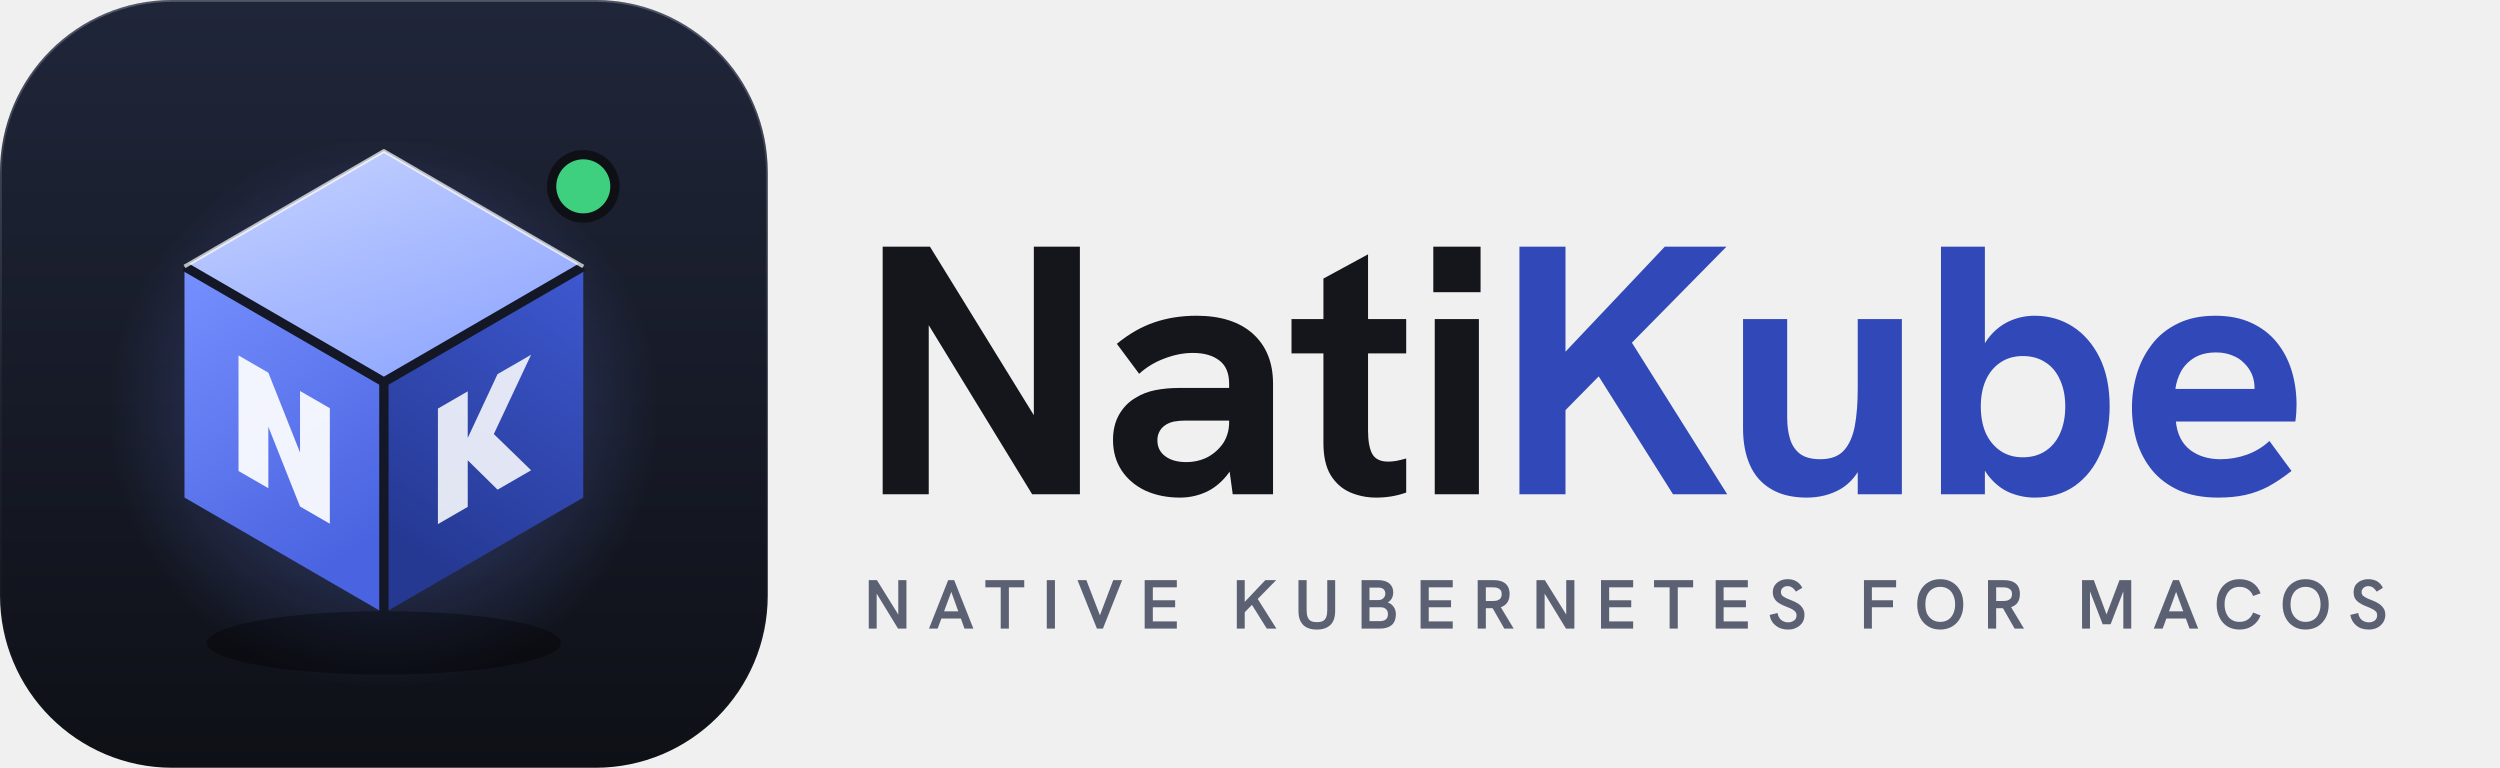
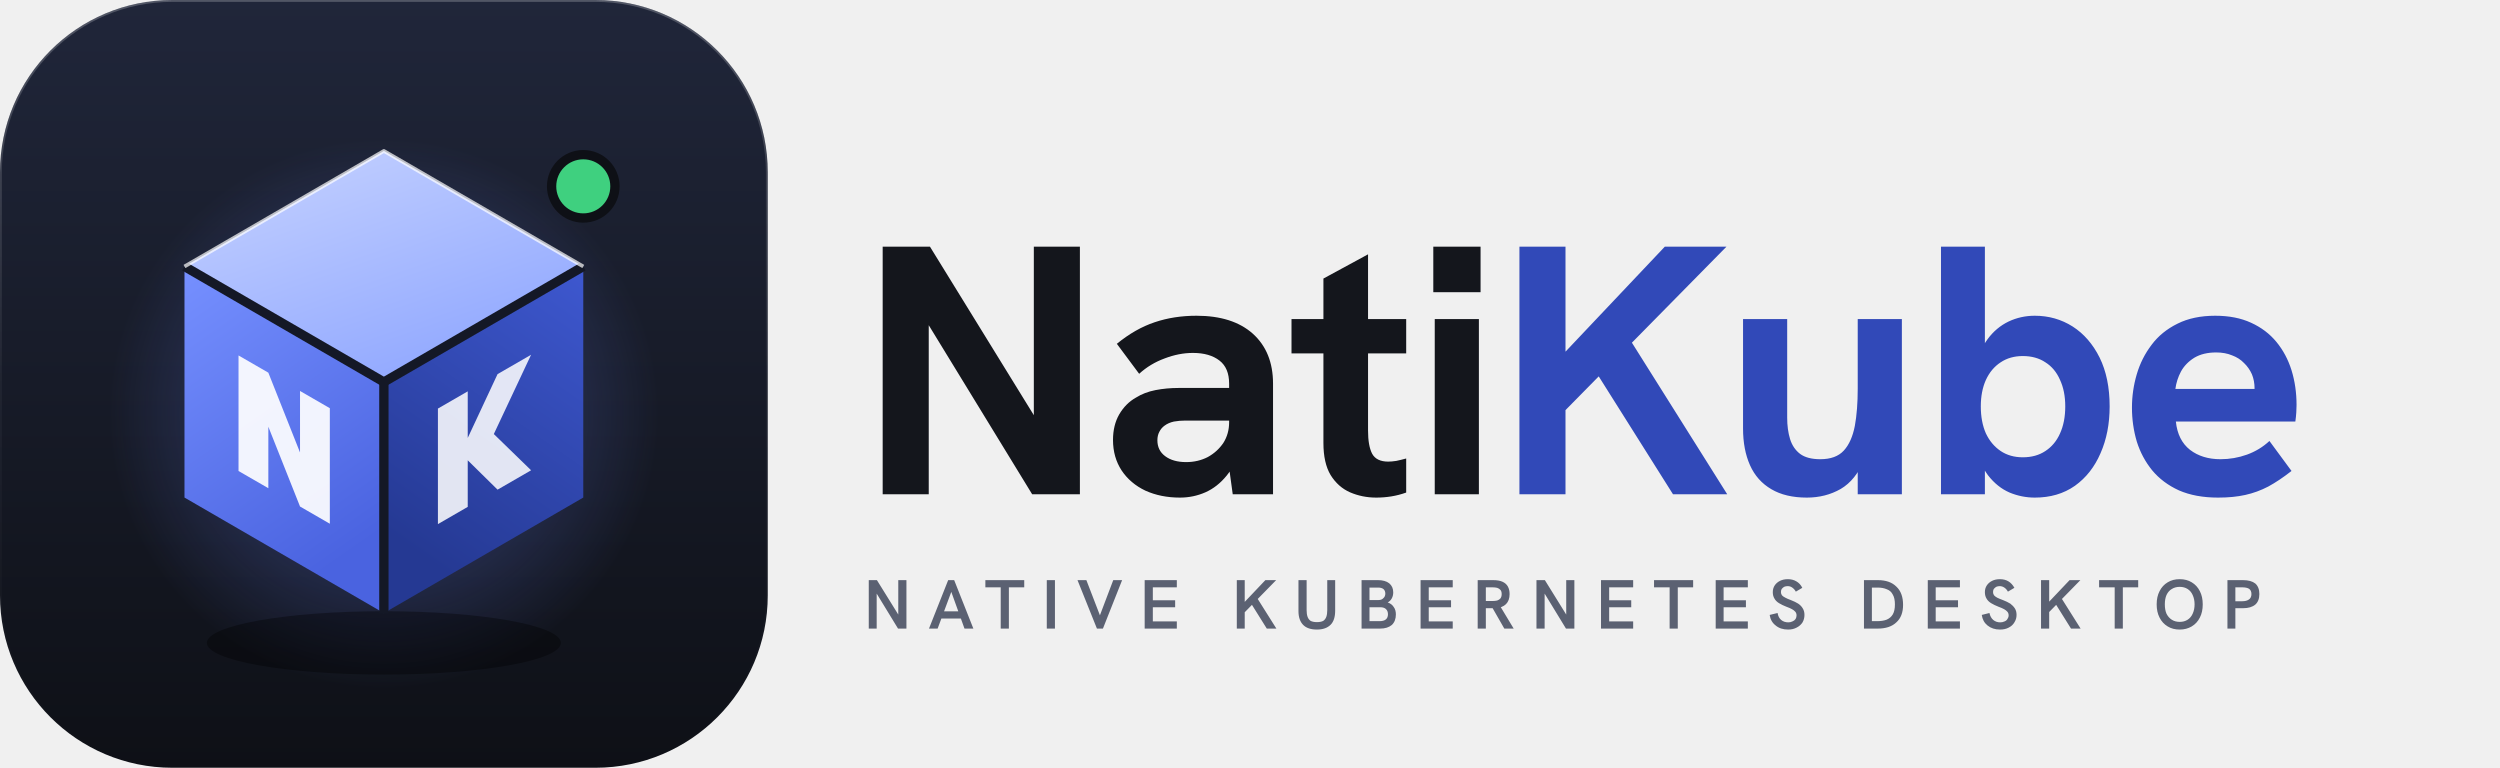
<svg xmlns="http://www.w3.org/2000/svg" viewBox="0 0 1042 320" width="1042" height="320" role="img" aria-label="NatiKube">
  <svg x="0" y="0" width="320" height="320" viewBox="100 100 824 824">
    <defs>
      <linearGradient id="bg" x1="0" y1="0" x2="0" y2="1">
        <stop offset="0" stop-color="#20263A" />
        <stop offset="1" stop-color="#0E1016" />
      </linearGradient>
      <radialGradient id="glow" cx="0.5" cy="0.52" r="0.42">
        <stop offset="0" stop-color="#6C86FF" stop-opacity="0.45" />
        <stop offset="1" stop-color="#6C86FF" stop-opacity="0" />
      </radialGradient>
      <linearGradient id="top" x1="0.2" y1="0" x2="0.8" y2="1">
        <stop offset="0" stop-color="#C3D0FF" />
        <stop offset="1" stop-color="#8CA4FF" />
      </linearGradient>
      <linearGradient id="left" x1="0" y1="0" x2="0.4" y2="1">
        <stop offset="0" stop-color="#7690FF" />
        <stop offset="1" stop-color="#4A63E0" />
      </linearGradient>
      <linearGradient id="right" x1="1" y1="0" x2="0.6" y2="1">
        <stop offset="0" stop-color="#3E58D0" />
        <stop offset="1" stop-color="#253993" />
      </linearGradient>
      <linearGradient id="rim" x1="0" y1="0" x2="0" y2="1">
        <stop offset="0" stop-color="#FFFFFF" stop-opacity="0.22" />
        <stop offset="0.5" stop-color="#FFFFFF" stop-opacity="0.04" />
        <stop offset="1" stop-color="#FFFFFF" stop-opacity="0" />
      </linearGradient>
    </defs>
    <rect x="100" y="100" width="824" height="824" rx="185" fill="url(#bg)" />
    <rect x="101" y="101" width="822" height="822" rx="184" fill="none" stroke="url(#rim)" stroke-width="2" />
    <circle cx="512" cy="530" r="350" fill="url(#glow)" />
    <ellipse cx="512" cy="790" rx="190" ry="34" fill="#000000" opacity="0.35" />
    <g stroke-linejoin="round">
      <polygon points="512,262 726,386 512,510 298,386" fill="url(#top)" />
      <polygon points="298,386 512,510 512,758 298,634" fill="url(#left)" />
      <polygon points="726,386 726,634 512,758 512,510" fill="url(#right)" />
      <polyline points="298,386 512,510 726,386" fill="none" stroke="#141826" stroke-width="10" />
      <line x1="512" y1="510" x2="512" y2="758" stroke="#141826" stroke-width="10" />
      <polyline points="298,386 512,262 726,386" fill="none" stroke="#FFFFFF" stroke-opacity="0.7" stroke-width="4" />
    </g>
    <g transform="matrix(1 0.5776 0 1 298 386)">
      <polygon points="58,62 90,62 124,128 124,62 156,62 156,186 124,186 90,120 90,186 58,186" fill="#FFFFFF" fill-opacity="0.92" />
    </g>
    <g transform="matrix(1 -0.5776 0 1 512 510)">
      <polygon points="58,62 90,62 90,112 122,62 158,62 118,124 158,186 122,186 90,136 90,186 58,186" fill="#FFFFFF" fill-opacity="0.86" />
    </g>
    <circle cx="726" cy="300" r="34" fill="#3FD07F" />
    <circle cx="726" cy="300" r="34" fill="none" stroke="#0E1016" stroke-width="10" />
  </svg>
  <path transform="translate(358 206)" fill="#14161C" d="M9.9 0.0L9.9 -103.2L29.6 -103.2L77.8 -25.0L72.9 -25.0L72.9 -103.2L92.1 -103.2L92.1 0.0L72.2 0.0L24.3 -78.3L29.1 -78.3L29.1 0.0ZM155.8 0.0L154.3 -11.0L154.3 -46.1Q154.3 -52.6 150.3 -55.7Q146.2 -58.9 139.2 -58.9Q133.4 -58.9 127.4 -56.6Q121.4 -54.4 116.8 -50.2L107.5 -62.7Q115.2 -69.0 123.3 -71.7Q131.3 -74.4 140.7 -74.4Q155.8 -74.4 164.2 -66.9Q172.6 -59.3 172.6 -46.1L172.6 0.0ZM133.8 1.4Q125.8 1.4 119.4 -1.5Q113.1 -4.5 109.5 -9.9Q105.9 -15.4 105.9 -22.6Q105.9 -28.8 108.5 -33.3Q111.2 -37.9 115.5 -40.3Q119.0 -42.5 123.6 -43.4Q128.2 -44.3 133.3 -44.3L155.9 -44.3L155.9 -30.7L135.9 -30.7Q133.6 -30.7 131.3 -30.3Q129.0 -29.8 127.4 -28.6Q126.0 -27.6 125.2 -26.0Q124.4 -24.5 124.4 -22.5Q124.4 -18.3 127.6 -15.9Q130.9 -13.4 136.4 -13.4Q141.3 -13.4 145.4 -15.5Q149.4 -17.7 151.9 -21.4Q154.3 -25.2 154.3 -30.0L159.3 -20.3Q157.2 -12.6 153.3 -7.8Q149.4 -3.0 144.4 -0.8Q139.4 1.4 133.8 1.4ZM215.6 1.4Q209.8 1.4 204.7 -0.8Q199.7 -3.0 196.6 -8.0Q193.6 -13.0 193.6 -21.4L193.6 -89.9L212.2 -100.0L212.2 -26.5Q212.2 -20.2 213.9 -16.9Q215.7 -13.6 220.6 -13.6Q222.1 -13.6 224.0 -13.9Q225.9 -14.3 228.1 -14.9L228.1 -0.7Q225.0 0.4 221.9 0.9Q218.8 1.4 215.6 1.4ZM180.3 -58.7L180.3 -73.0L228.1 -73.0L228.1 -58.7ZM240.0 0.0L240.0 -73.0L258.4 -73.0L258.4 0.0ZM239.4 -84.2L239.4 -103.2L259.1 -103.2L259.1 -84.2Z" />
  <path transform="translate(623.4 206)" fill="#3149B8" d="M25.2 -31.1L25.2 -55.3L70.5 -103.2L96.2 -103.2ZM9.9 0.0L9.9 -103.2L29.1 -103.2L29.1 0.0ZM73.9 0.0L41.2 -51.9L55.5 -65.2L96.5 0.0ZM129.7 1.4Q120.8 1.4 114.9 -2.1Q108.9 -5.6 106.0 -12.1Q103.1 -18.6 103.1 -27.4L103.1 -73.0L121.5 -73.0L121.5 -31.9Q121.5 -26.9 122.7 -23.0Q123.9 -19.1 126.9 -16.8Q129.9 -14.6 135.3 -14.6Q141.8 -14.6 145.1 -18.2Q148.4 -21.8 149.7 -28.5Q150.9 -35.1 150.9 -44.0L150.9 -73.0L169.3 -73.0L169.3 0.0L150.9 0.0L150.9 -15.8L153.5 -14.3Q150.1 -5.9 143.8 -2.2Q137.5 1.4 129.7 1.4ZM224.7 1.4Q219.3 1.4 214.2 -0.7Q209.1 -2.9 205.2 -7.9Q201.4 -13.0 199.4 -21.7L203.9 -19.5L203.9 0.0L185.6 0.0L185.6 -103.2L203.9 -103.2L203.9 -53.2L200.0 -52.1Q201.4 -59.7 205.0 -64.6Q208.6 -69.5 213.8 -72.0Q218.9 -74.4 224.7 -74.4Q233.4 -74.4 240.5 -69.9Q247.5 -65.4 251.7 -57.0Q255.9 -48.5 255.9 -36.6Q255.9 -25.7 252.1 -17.1Q248.4 -8.5 241.4 -3.5Q234.4 1.4 224.7 1.4ZM219.7 -15.4Q225.2 -15.4 229.1 -18.0Q233.1 -20.6 235.2 -25.3Q237.4 -30.1 237.4 -36.6Q237.4 -43.0 235.2 -47.7Q233.1 -52.5 229.1 -55.0Q225.2 -57.6 219.7 -57.6Q214.4 -57.6 210.5 -55.0Q206.5 -52.4 204.3 -47.6Q202.2 -42.9 202.2 -36.6Q202.2 -30.2 204.3 -25.4Q206.5 -20.7 210.5 -18.0Q214.4 -15.4 219.7 -15.4ZM301.1 1.4Q291.7 1.4 284.8 -1.6Q278.0 -4.7 273.6 -10.0Q269.3 -15.3 267.2 -22.0Q265.2 -28.8 265.2 -36.1Q265.2 -43.2 267.2 -50.0Q269.2 -56.8 273.4 -62.3Q277.5 -67.8 284.2 -71.1Q290.8 -74.4 299.9 -74.4Q308.5 -74.4 314.8 -71.5Q321.2 -68.6 325.4 -63.5Q329.6 -58.4 331.7 -51.7Q333.8 -44.9 333.8 -37.2Q333.8 -36.1 333.7 -34.2Q333.6 -32.4 333.3 -30.3L283.5 -30.3Q284.3 -22.5 289.4 -18.5Q294.5 -14.6 302.1 -14.6Q307.8 -14.6 313.1 -16.5Q318.4 -18.4 322.5 -22.2L331.7 -9.7Q326.6 -5.7 322.0 -3.2Q317.4 -0.8 312.4 0.3Q307.5 1.4 301.1 1.4ZM315.7 -39.5Q316.0 -40.7 316.1 -41.9Q316.3 -43.1 316.3 -44.2Q316.3 -47.3 315.2 -50.0Q314.0 -52.7 311.9 -54.7Q309.9 -56.8 306.9 -57.9Q304.0 -59.1 300.3 -59.1Q294.9 -59.1 291.2 -56.9Q287.5 -54.6 285.6 -51.1Q283.8 -47.7 283.3 -43.9L321.8 -43.9Z" />
-   <path transform="translate(360 262)" fill="#5B6172" d="M2.1 0.0L2.1 -20.2L5.5 -20.2L15.3 -4.4L14.4 -4.4L14.4 -20.2L17.8 -20.2L17.8 0.0L14.3 0.0L4.6 -15.9L5.4 -15.9L5.4 0.0ZM27.2 0.0L35.2 -20.2L37.7 -20.2L45.7 0.0L42.0 0.0L36.5 -15.3L30.8 0.0ZM32.2 -4.2L33.2 -7.2L39.7 -7.2L40.8 -4.2ZM57.1 0.0L57.1 -17.2L50.7 -17.2L50.7 -20.2L66.9 -20.2L66.9 -17.2L60.5 -17.2L60.5 0.0ZM76.3 0.0L76.3 -20.2L79.7 -20.2L79.7 0.0ZM97.2 0.0L89.1 -20.2L92.8 -20.2L99.0 -4.1L97.9 -4.1L104.0 -20.2L107.7 -20.2L99.7 0.0ZM117.1 0.0L117.1 -20.2L130.5 -20.2L130.5 -17.2L120.5 -17.2L120.5 -11.8L129.8 -11.8L129.8 -8.9L120.5 -8.9L120.5 -3.0L130.5 -3.0L130.5 0.0ZM158.2 -6.2L158.2 -10.5L167.4 -20.2L171.9 -20.2ZM155.5 0.0L155.5 -20.2L158.8 -20.2L158.8 0.0ZM168.0 0.0L161.5 -10.4L164.0 -12.7L172.0 0.0ZM188.9 0.4Q185.1 0.4 183.2 -1.5Q181.2 -3.5 181.2 -7.3L181.2 -20.2L184.6 -20.2L184.6 -7.7Q184.6 -6.0 185.0 -4.9Q185.4 -3.8 186.3 -3.2Q187.3 -2.7 188.9 -2.7Q190.5 -2.7 191.5 -3.2Q192.4 -3.8 192.8 -4.9Q193.2 -6.0 193.2 -7.7L193.2 -20.2L196.5 -20.2L196.5 -7.5Q196.5 -3.5 194.6 -1.6Q192.6 0.4 188.9 0.4ZM207.5 0.0L207.5 -20.2L214.4 -20.2Q217.3 -20.2 219.0 -18.9Q220.7 -17.5 220.7 -15.1Q220.7 -13.7 220.1 -12.6Q219.5 -11.5 218.4 -10.9Q220.1 -10.3 220.9 -9.0Q221.8 -7.8 221.8 -5.9Q221.8 -3.1 220.1 -1.5Q218.3 0.0 215.2 0.0ZM210.8 -3.1L215.0 -3.1Q218.5 -3.1 218.5 -6.0Q218.5 -7.4 217.6 -8.2Q216.8 -8.9 215.3 -8.9L210.8 -8.9ZM210.8 -11.9L214.6 -11.9Q215.9 -11.9 216.6 -12.7Q217.4 -13.4 217.4 -14.6Q217.4 -15.8 216.6 -16.5Q215.8 -17.1 214.4 -17.1L210.8 -17.1ZM232.1 0.0L232.1 -20.2L245.5 -20.2L245.5 -17.2L235.5 -17.2L235.5 -11.8L244.8 -11.8L244.8 -8.9L235.5 -8.9L235.5 -3.0L245.5 -3.0L245.5 0.0ZM255.9 0.0L255.9 -20.2L262.4 -20.2Q264.8 -20.2 266.3 -19.5Q267.8 -18.8 268.5 -17.5Q269.2 -16.2 269.2 -14.4Q269.2 -11.7 267.7 -10.2Q266.2 -8.7 263.3 -8.5Q262.7 -8.5 262.0 -8.5Q261.4 -8.5 260.8 -8.5L259.3 -8.5L259.3 0.0ZM267.0 0.0L261.9 -8.9L265.3 -9.3L270.9 0.0ZM259.3 -11.5L262.1 -11.5Q263.1 -11.5 264.0 -11.7Q264.9 -12.0 265.4 -12.6Q265.9 -13.3 265.9 -14.4Q265.9 -15.5 265.4 -16.1Q264.9 -16.7 264.0 -17.0Q263.1 -17.2 262.1 -17.2L259.3 -17.2ZM280.4 0.0L280.4 -20.2L283.9 -20.2L293.7 -4.4L292.8 -4.4L292.8 -20.2L296.2 -20.2L296.2 0.0L292.7 0.0L283.0 -15.9L283.8 -15.9L283.8 0.0ZM307.3 0.0L307.3 -20.2L320.7 -20.2L320.7 -17.2L310.7 -17.2L310.7 -11.8L319.9 -11.8L319.9 -8.9L310.7 -8.9L310.7 -3.0L320.7 -3.0L320.7 0.0ZM335.9 0.0L335.9 -17.2L329.4 -17.2L329.4 -20.2L345.7 -20.2L345.7 -17.2L339.3 -17.2L339.3 0.0ZM355.1 0.0L355.1 -20.2L368.5 -20.2L368.5 -17.2L358.4 -17.2L358.4 -11.8L367.7 -11.8L367.7 -8.9L358.4 -8.9L358.4 -3.0L368.5 -3.0L368.5 0.0ZM385.3 0.4Q382.1 0.4 380.1 -1.3Q378.0 -2.9 377.6 -5.7L380.9 -6.5Q381.2 -4.6 382.4 -3.6Q383.6 -2.6 385.4 -2.6Q386.3 -2.6 387.1 -3.0Q387.9 -3.3 388.4 -4.0Q388.8 -4.7 388.8 -5.5Q388.8 -6.4 388.3 -7.0Q387.8 -7.6 386.9 -8.1Q386.0 -8.6 384.6 -9.1Q382.8 -9.8 381.5 -10.6Q380.2 -11.4 379.6 -12.5Q378.9 -13.6 378.9 -15.2Q378.9 -16.8 379.7 -18.0Q380.5 -19.2 381.9 -19.9Q383.3 -20.6 385.2 -20.6Q387.2 -20.6 388.7 -19.7Q390.3 -18.8 391.2 -17.0L388.5 -15.4Q387.9 -16.5 387.0 -17.1Q386.2 -17.7 385.1 -17.7Q384.3 -17.7 383.6 -17.4Q383.0 -17.0 382.6 -16.5Q382.3 -16.0 382.3 -15.2Q382.3 -14.5 382.7 -13.9Q383.1 -13.4 384.1 -12.9Q385.0 -12.4 386.4 -11.9Q388.2 -11.2 389.5 -10.4Q390.8 -9.5 391.4 -8.4Q392.1 -7.3 392.1 -5.7Q392.1 -4.0 391.3 -2.6Q390.4 -1.2 388.8 -0.4Q387.3 0.4 385.3 0.4ZM416.9 0.0L416.9 -20.2L430.3 -20.2L430.3 -17.2L420.2 -17.2L420.2 -11.8L429.0 -11.8L429.0 -8.9L420.2 -8.9L420.2 0.0ZM448.7 0.4Q445.8 0.4 443.7 -0.9Q441.5 -2.2 440.3 -4.6Q439.1 -6.9 439.1 -10.1Q439.1 -13.3 440.3 -15.6Q441.5 -18.0 443.7 -19.3Q445.8 -20.6 448.7 -20.6Q451.6 -20.6 453.7 -19.3Q455.9 -18.0 457.1 -15.6Q458.3 -13.3 458.3 -10.1Q458.3 -6.9 457.1 -4.6Q455.9 -2.2 453.7 -0.9Q451.5 0.4 448.7 0.4ZM448.7 -2.8Q450.6 -2.8 452.0 -3.7Q453.4 -4.6 454.1 -6.2Q454.9 -7.9 454.9 -10.1Q454.9 -12.3 454.1 -14.0Q453.4 -15.6 452.0 -16.5Q450.6 -17.4 448.7 -17.4Q446.8 -17.4 445.4 -16.5Q444.0 -15.7 443.2 -14.0Q442.5 -12.4 442.5 -10.1Q442.5 -7.8 443.2 -6.2Q444.0 -4.6 445.4 -3.7Q446.8 -2.8 448.7 -2.8ZM468.6 0.0L468.6 -20.2L475.1 -20.2Q477.5 -20.2 479.0 -19.5Q480.5 -18.8 481.2 -17.5Q481.9 -16.2 481.9 -14.4Q481.9 -11.7 480.4 -10.2Q478.8 -8.7 476.0 -8.5Q475.4 -8.5 474.7 -8.5Q474.0 -8.5 473.5 -8.5L472.0 -8.5L472.0 0.0ZM479.7 0.0L474.6 -8.9L478.0 -9.3L483.6 0.0ZM472.0 -11.5L474.7 -11.5Q475.8 -11.5 476.7 -11.7Q477.5 -12.0 478.1 -12.6Q478.6 -13.3 478.6 -14.4Q478.6 -15.5 478.1 -16.1Q477.5 -16.7 476.7 -17.0Q475.8 -17.2 474.7 -17.2L472.0 -17.2ZM507.8 0.0L507.8 -20.2L512.7 -20.2L518.3 -5.1L517.7 -5.1L523.4 -20.2L528.3 -20.2L528.3 0.0L525.0 0.0L525.0 -16.3L525.3 -16.3L519.7 -1.8L516.4 -1.8L510.8 -16.3L511.1 -16.3L511.1 0.0ZM537.7 0.0L545.7 -20.2L548.2 -20.2L556.2 0.0L552.6 0.0L547.0 -15.3L541.4 0.0ZM542.7 -4.2L543.7 -7.2L550.2 -7.2L551.3 -4.2ZM573.4 0.4Q570.6 0.4 568.4 -0.9Q566.3 -2.2 565.1 -4.6Q563.9 -7.0 563.9 -10.1Q563.9 -13.3 565.1 -15.6Q566.3 -18.0 568.4 -19.3Q570.6 -20.6 573.4 -20.6Q576.6 -20.6 578.9 -19.1Q581.2 -17.5 582.2 -14.7L579.1 -13.6Q578.4 -15.4 576.9 -16.4Q575.5 -17.4 573.4 -17.4Q571.5 -17.4 570.1 -16.5Q568.7 -15.6 568.0 -14.0Q567.2 -12.4 567.2 -10.1Q567.2 -7.9 568.0 -6.2Q568.7 -4.6 570.1 -3.7Q571.5 -2.8 573.4 -2.8Q575.5 -2.8 576.9 -3.8Q578.4 -4.8 579.1 -6.7L582.2 -5.5Q581.2 -2.8 578.9 -1.2Q576.6 0.4 573.4 0.4ZM600.9 0.4Q598.1 0.4 596.0 -0.9Q593.8 -2.2 592.6 -4.6Q591.4 -6.9 591.4 -10.1Q591.4 -13.3 592.6 -15.6Q593.8 -18.0 596.0 -19.3Q598.1 -20.6 600.9 -20.6Q603.8 -20.6 606.0 -19.3Q608.2 -18.0 609.4 -15.6Q610.6 -13.3 610.6 -10.1Q610.6 -6.9 609.4 -4.6Q608.1 -2.2 606.0 -0.9Q603.8 0.4 600.9 0.4ZM600.9 -2.8Q602.9 -2.8 604.3 -3.7Q605.7 -4.6 606.4 -6.2Q607.2 -7.9 607.2 -10.1Q607.2 -12.3 606.4 -14.0Q605.7 -15.6 604.3 -16.5Q602.9 -17.4 600.9 -17.4Q599.1 -17.4 597.7 -16.5Q596.3 -15.7 595.5 -14.0Q594.7 -12.4 594.7 -10.1Q594.7 -7.8 595.5 -6.2Q596.3 -4.6 597.7 -3.7Q599.1 -2.8 600.9 -2.8ZM627.3 0.4Q624.1 0.4 622.1 -1.3Q620.1 -2.9 619.6 -5.7L622.9 -6.5Q623.2 -4.6 624.4 -3.6Q625.6 -2.6 627.4 -2.6Q628.4 -2.6 629.2 -3.0Q629.9 -3.3 630.4 -4.0Q630.8 -4.7 630.8 -5.5Q630.8 -6.4 630.4 -7.0Q629.9 -7.6 628.9 -8.1Q628.0 -8.6 626.7 -9.1Q624.8 -9.8 623.6 -10.6Q622.3 -11.4 621.6 -12.5Q621.0 -13.6 621.0 -15.2Q621.0 -16.8 621.7 -18.0Q622.5 -19.2 623.9 -19.9Q625.4 -20.6 627.2 -20.6Q629.2 -20.6 630.8 -19.7Q632.3 -18.8 633.2 -17.0L630.6 -15.4Q629.9 -16.5 629.1 -17.1Q628.2 -17.7 627.1 -17.7Q626.3 -17.7 625.7 -17.4Q625.0 -17.0 624.7 -16.5Q624.3 -16.0 624.3 -15.2Q624.3 -14.5 624.7 -13.9Q625.2 -13.4 626.1 -12.9Q627.0 -12.4 628.4 -11.9Q630.3 -11.2 631.5 -10.4Q632.8 -9.5 633.5 -8.4Q634.2 -7.3 634.2 -5.7Q634.2 -4.0 633.3 -2.6Q632.4 -1.2 630.9 -0.4Q629.3 0.4 627.3 0.4Z" />
+   <path transform="translate(360 262)" fill="#5B6172" d="M2.1 0.0L2.1 -20.2L5.5 -20.2L15.3 -4.4L14.4 -4.4L14.4 -20.2L17.8 -20.2L17.8 0.0L14.3 0.0L4.6 -15.9L5.4 -15.9L5.4 0.0ZM27.2 0.0L35.2 -20.2L37.7 -20.2L45.7 0.0L42.0 0.0L36.5 -15.3L30.8 0.0ZM32.2 -4.2L33.2 -7.2L39.7 -7.2L40.8 -4.2ZM57.1 0.0L57.1 -17.2L50.7 -17.2L50.7 -20.2L66.9 -20.2L66.9 -17.2L60.5 -17.2L60.5 0.0ZM76.3 0.0L76.3 -20.2L79.7 -20.2L79.7 0.0ZM97.2 0.0L89.1 -20.2L92.8 -20.2L99.0 -4.1L97.9 -4.1L104.0 -20.2L107.7 -20.2L99.7 0.0ZM117.1 0.0L117.1 -20.2L130.5 -20.2L130.5 -17.2L120.5 -17.2L120.5 -11.8L129.8 -11.8L129.8 -8.9L120.5 -8.9L120.5 -3.0L130.5 -3.0L130.5 0.0ZM158.2 -6.2L158.2 -10.5L167.4 -20.2L171.9 -20.2ZM155.5 0.0L155.5 -20.2L158.8 -20.2L158.8 0.0ZM168.0 0.0L161.5 -10.4L164.0 -12.7L172.0 0.0ZM188.9 0.4Q185.1 0.4 183.2 -1.5Q181.2 -3.5 181.2 -7.3L181.2 -20.2L184.6 -20.2L184.6 -7.7Q184.6 -6.0 185.0 -4.9Q185.4 -3.8 186.3 -3.2Q187.3 -2.7 188.9 -2.7Q190.5 -2.7 191.5 -3.2Q192.4 -3.8 192.8 -4.9Q193.2 -6.0 193.2 -7.7L193.2 -20.2L196.5 -20.2L196.5 -7.5Q196.5 -3.5 194.6 -1.6Q192.6 0.4 188.9 0.4ZM207.5 0.0L207.5 -20.2L214.4 -20.2Q217.3 -20.2 219.0 -18.9Q220.7 -17.5 220.7 -15.1Q220.7 -13.7 220.1 -12.6Q219.5 -11.5 218.4 -10.9Q220.1 -10.3 220.9 -9.0Q221.8 -7.8 221.8 -5.9Q221.8 -3.1 220.1 -1.5Q218.3 0.0 215.2 0.0ZM210.8 -3.1L215.0 -3.1Q218.5 -3.1 218.5 -6.0Q218.5 -7.4 217.6 -8.2Q216.8 -8.9 215.3 -8.9L210.8 -8.9ZM210.8 -11.9L214.6 -11.9Q215.9 -11.9 216.6 -12.7Q217.4 -13.4 217.4 -14.6Q217.4 -15.8 216.6 -16.5Q215.8 -17.1 214.4 -17.1L210.8 -17.1ZM232.1 0.0L232.1 -20.2L245.5 -20.2L245.5 -17.2L235.5 -17.2L235.5 -11.8L244.8 -11.8L244.8 -8.9L235.5 -8.9L235.5 -3.0L245.5 -3.0L245.5 0.0ZM255.9 0.0L255.9 -20.2L262.4 -20.2Q264.8 -20.2 266.3 -19.5Q267.8 -18.8 268.5 -17.5Q269.2 -16.2 269.2 -14.4Q269.2 -11.7 267.7 -10.2Q266.2 -8.7 263.3 -8.5Q262.7 -8.5 262.0 -8.5Q261.4 -8.5 260.8 -8.5L259.3 -8.5L259.3 0.0ZM267.0 0.0L261.9 -8.9L265.3 -9.3L270.9 0.0ZM259.3 -11.5L262.1 -11.5Q263.1 -11.5 264.0 -11.7Q264.9 -12.0 265.4 -12.6Q265.9 -13.3 265.9 -14.4Q265.9 -15.5 265.4 -16.1Q264.9 -16.7 264.0 -17.0Q263.1 -17.2 262.1 -17.2L259.3 -17.2ZM280.4 0.0L280.4 -20.2L283.9 -20.2L293.7 -4.4L292.8 -4.4L292.8 -20.2L296.2 -20.2L296.2 0.0L292.7 0.0L283.0 -15.9L283.8 -15.9L283.8 0.0ZM307.3 0.0L307.3 -20.2L320.7 -20.2L320.7 -17.2L310.7 -17.2L310.7 -11.8L319.9 -11.8L319.9 -8.9L310.7 -8.9L310.7 -3.0L320.7 -3.0L320.7 0.0ZM335.9 0.0L335.9 -17.2L329.4 -17.2L329.4 -20.2L345.7 -20.2L345.7 -17.2L339.3 -17.2L339.3 0.0ZM355.1 0.0L355.1 -20.2L368.5 -20.2L368.5 -17.2L358.4 -17.2L358.4 -11.8L367.7 -11.8L367.7 -8.9L358.4 -8.9L358.4 -3.0L368.5 -3.0L368.5 0.0ZM385.3 0.4Q382.1 0.4 380.1 -1.3Q378.0 -2.9 377.6 -5.7L380.9 -6.5Q381.2 -4.6 382.4 -3.6Q383.6 -2.6 385.4 -2.6Q386.3 -2.6 387.1 -3.0Q387.9 -3.3 388.4 -4.0Q388.8 -4.7 388.8 -5.5Q388.8 -6.4 388.3 -7.0Q387.8 -7.6 386.9 -8.1Q386.0 -8.6 384.6 -9.1Q382.8 -9.8 381.5 -10.6Q380.2 -11.4 379.6 -12.5Q378.9 -13.6 378.9 -15.2Q378.9 -16.8 379.7 -18.0Q380.5 -19.2 381.9 -19.9Q383.3 -20.6 385.2 -20.6Q387.2 -20.6 388.7 -19.7Q390.3 -18.8 391.2 -17.0L388.5 -15.4Q387.9 -16.5 387.0 -17.1Q386.2 -17.7 385.1 -17.7Q384.3 -17.7 383.6 -17.4Q383.0 -17.0 382.6 -16.5Q382.3 -16.0 382.3 -15.2Q382.3 -14.5 382.7 -13.9Q383.1 -13.4 384.1 -12.9Q385.0 -12.4 386.4 -11.9Q388.2 -11.2 389.5 -10.4Q390.8 -9.5 391.4 -8.4Q392.1 -7.3 392.1 -5.7Q392.1 -4.0 391.3 -2.6Q390.4 -1.2 388.8 -0.4Q387.3 0.4 385.3 0.4ZM416.9 0.0L416.9 -20.2L422.7 -20.2Q427.7 -20.2 430.4 -17.5Q433.2 -14.9 433.2 -9.9Q433.2 -5.1 430.4 -2.6Q427.7 0.0 422.6 0.0ZM420.2 -3.1L422.3 -3.1Q424.7 -3.1 426.3 -3.7Q428.0 -4.4 428.9 -5.9Q429.8 -7.4 429.8 -10.1Q429.8 -12.7 428.9 -14.2Q428.1 -15.8 426.4 -16.4Q424.8 -17.1 422.6 -17.1L420.2 -17.1ZM443.5 0.0L443.5 -20.2L456.9 -20.2L456.9 -17.2L446.8 -17.2L446.8 -11.8L456.1 -11.8L456.1 -8.9L446.8 -8.9L446.8 -3.0L456.9 -3.0L456.9 0.0ZM473.6 0.4Q470.5 0.4 468.4 -1.3Q466.4 -2.9 466.0 -5.7L469.2 -6.5Q469.6 -4.6 470.8 -3.6Q472.0 -2.6 473.7 -2.6Q474.7 -2.6 475.5 -3.0Q476.3 -3.3 476.7 -4.0Q477.2 -4.7 477.2 -5.5Q477.2 -6.4 476.7 -7.0Q476.2 -7.6 475.3 -8.1Q474.4 -8.6 473.0 -9.1Q471.2 -9.8 469.9 -10.6Q468.6 -11.4 468.0 -12.5Q467.3 -13.6 467.3 -15.2Q467.3 -16.8 468.1 -18.0Q468.9 -19.2 470.3 -19.9Q471.7 -20.6 473.6 -20.6Q475.6 -20.6 477.1 -19.7Q478.6 -18.8 479.6 -17.0L476.9 -15.4Q476.3 -16.5 475.4 -17.1Q474.5 -17.7 473.5 -17.7Q472.7 -17.7 472.0 -17.4Q471.4 -17.0 471.0 -16.5Q470.7 -16.0 470.7 -15.2Q470.7 -14.5 471.1 -13.9Q471.5 -13.4 472.4 -12.9Q473.4 -12.4 474.8 -11.9Q476.6 -11.2 477.9 -10.4Q479.1 -9.5 479.8 -8.4Q480.5 -7.3 480.5 -5.7Q480.5 -4.0 479.6 -2.6Q478.8 -1.2 477.2 -0.4Q475.7 0.4 473.6 0.4ZM493.4 -6.2L493.4 -10.5L502.6 -20.2L507.1 -20.2ZM490.7 0.0L490.7 -20.2L494.1 -20.2L494.1 0.0ZM503.2 0.0L496.7 -10.4L499.2 -12.7L507.2 0.0ZM521.4 0.0L521.4 -17.2L514.9 -17.2L514.9 -20.2L531.2 -20.2L531.2 -17.2L524.8 -17.2L524.8 0.0ZM548.5 0.4Q545.6 0.4 543.5 -0.9Q541.3 -2.2 540.1 -4.6Q538.9 -6.9 538.9 -10.1Q538.9 -13.3 540.1 -15.6Q541.3 -18.0 543.5 -19.3Q545.6 -20.6 548.5 -20.6Q551.4 -20.6 553.5 -19.3Q555.7 -18.0 556.9 -15.6Q558.1 -13.3 558.1 -10.1Q558.1 -6.9 556.9 -4.6Q555.7 -2.2 553.5 -0.9Q551.3 0.4 548.5 0.4ZM548.5 -2.8Q550.4 -2.8 551.8 -3.7Q553.2 -4.6 553.9 -6.2Q554.7 -7.9 554.7 -10.1Q554.7 -12.3 553.9 -14.0Q553.2 -15.6 551.8 -16.5Q550.4 -17.4 548.5 -17.4Q546.6 -17.4 545.2 -16.5Q543.8 -15.7 543.0 -14.0Q542.3 -12.4 542.3 -10.1Q542.3 -7.8 543.0 -6.2Q543.8 -4.6 545.2 -3.7Q546.6 -2.8 548.5 -2.8ZM568.4 0.0L568.4 -20.2L574.9 -20.2Q578.2 -20.2 580.0 -18.8Q581.7 -17.3 581.7 -14.4Q581.7 -11.5 580.0 -10.0Q578.2 -8.5 574.9 -8.5L571.7 -8.5L571.7 0.0ZM571.7 -11.4L574.5 -11.4Q576.3 -11.4 577.3 -12.1Q578.4 -12.8 578.4 -14.4Q578.4 -15.9 577.4 -16.6Q576.4 -17.2 574.5 -17.2L571.7 -17.2Z" />
</svg>
